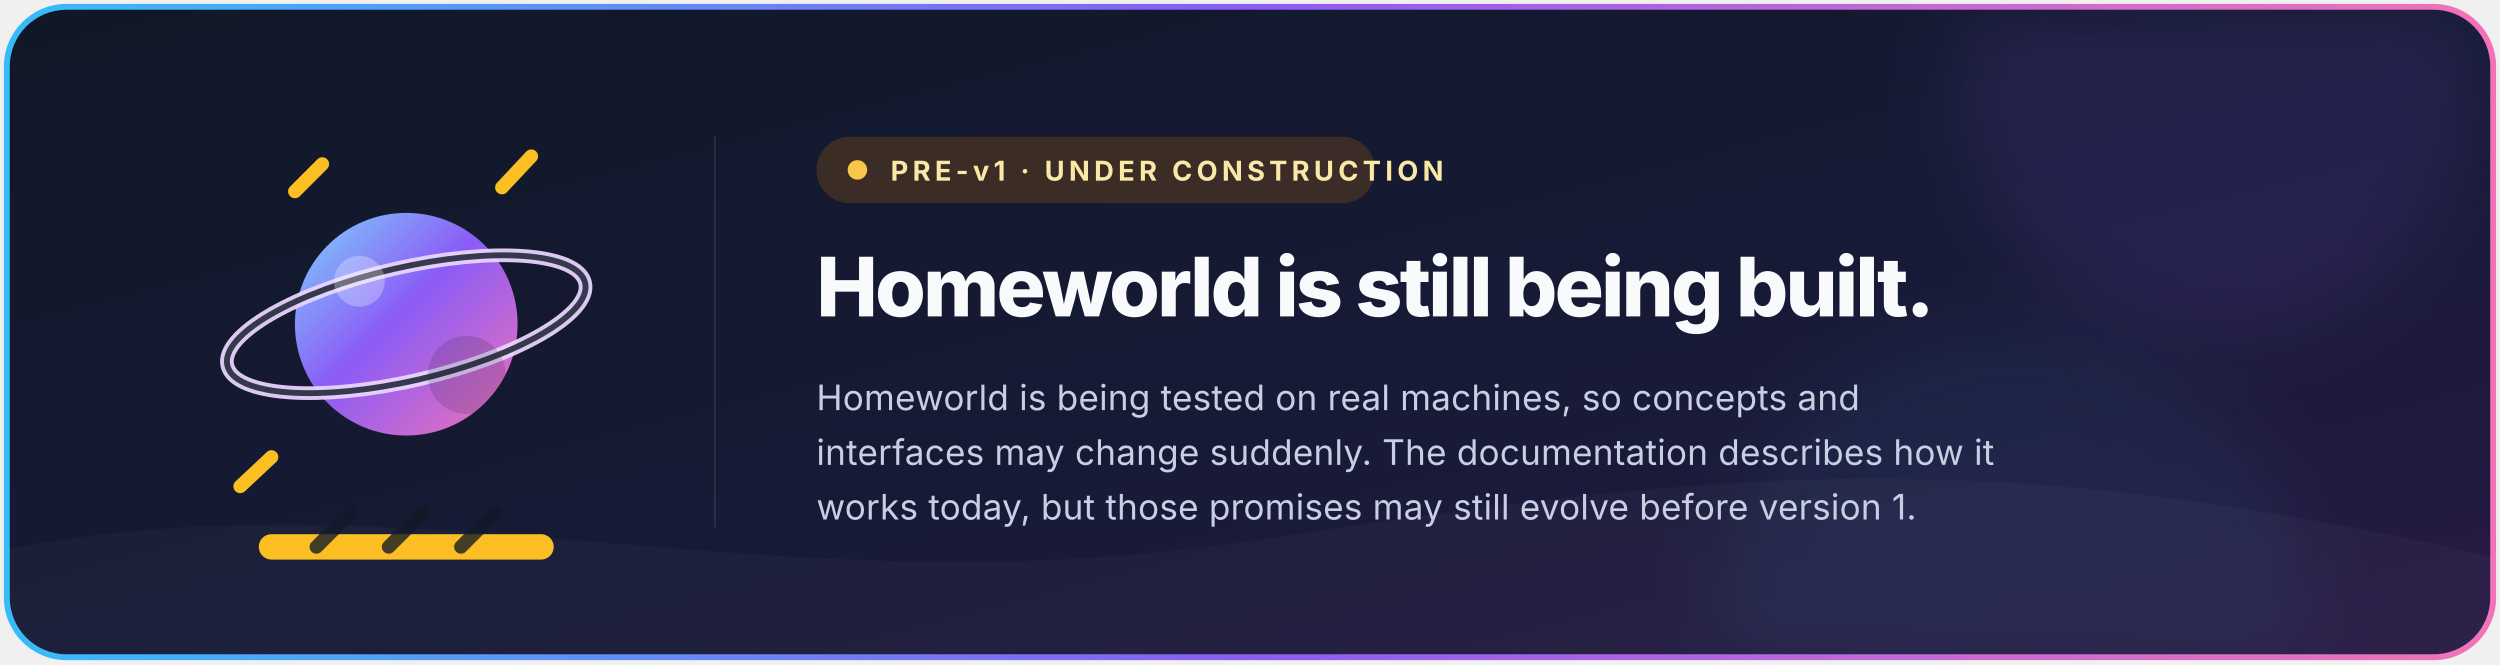
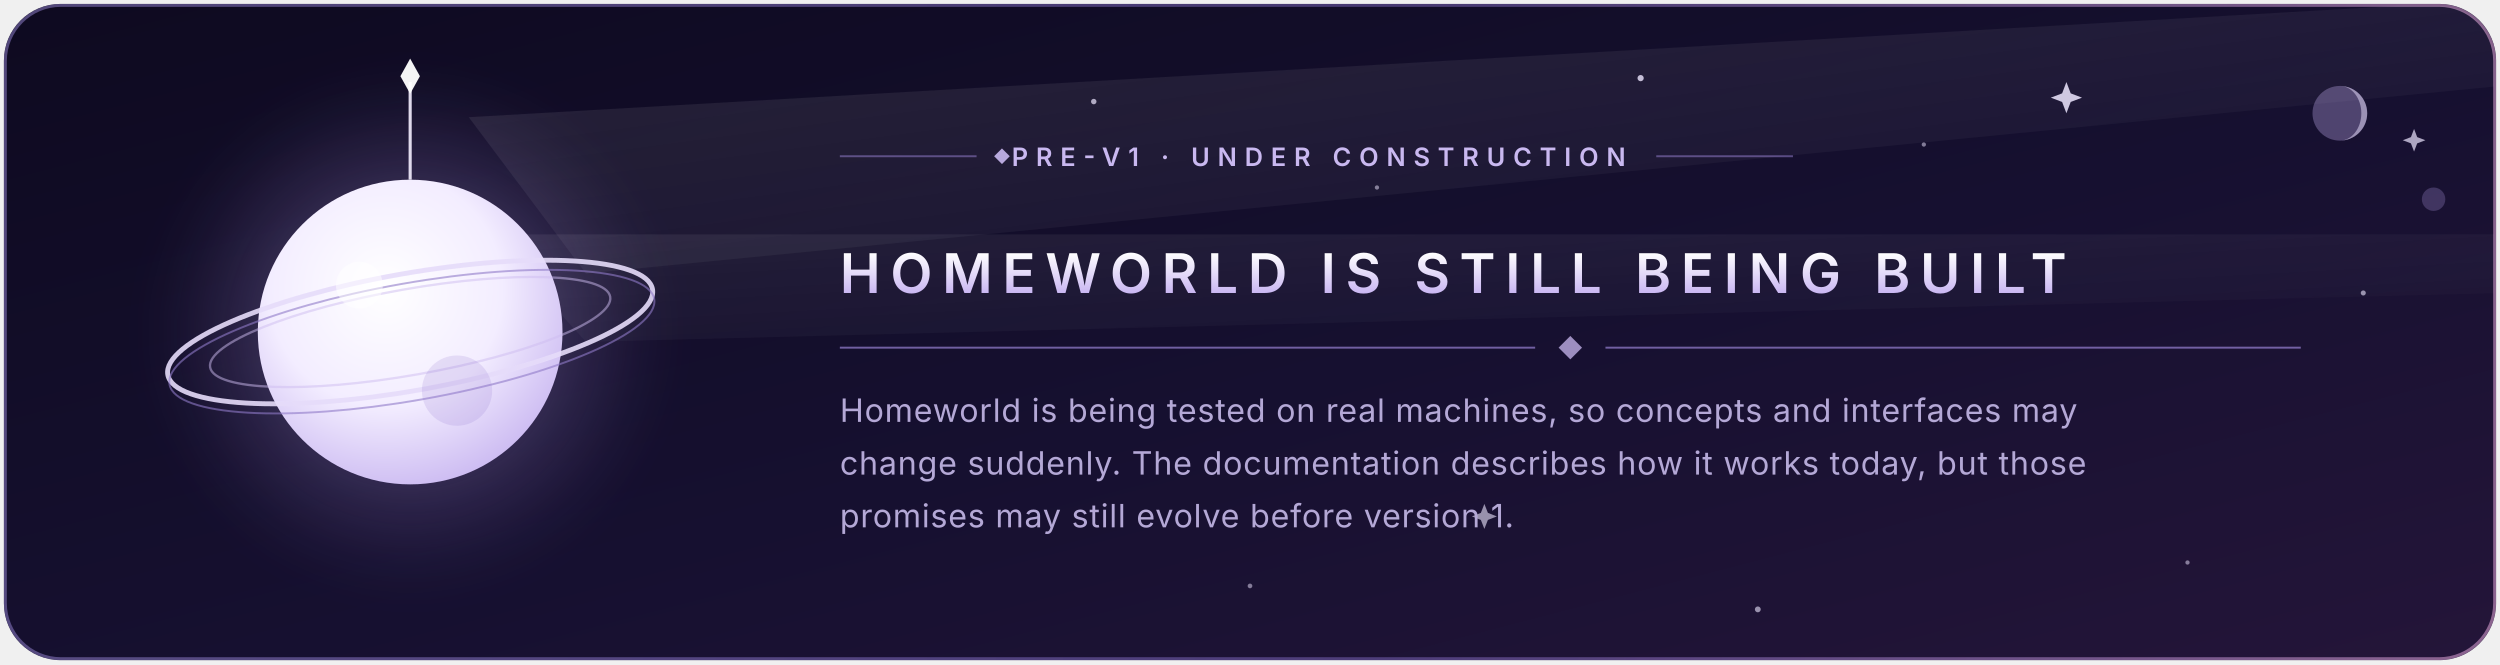
<svg xmlns="http://www.w3.org/2000/svg" viewBox="0 0 1280 340" role="img" aria-labelledby="title desc">
  <defs>
-     <linearGradient id="frame" x1="0" y1="0" x2="1" y2="0">
-       <stop offset="0%" stop-color="#35BDF8" />
-       <stop offset="50%" stop-color="#8B5CF6" />
-       <stop offset="100%" stop-color="#F472B6" />
+     <linearGradient id="panel" x1="0" y1="0" x2="1" y2="1">
+       <stop offset="0%" stop-color="#0E0A20" />
+       <stop offset="55%" stop-color="#161030" />
+       <stop offset="100%" stop-color="#241539" />
    </linearGradient>
-     <linearGradient id="panel" x1="0" y1="0" x2="1" y2="1">
-       <stop offset="0%" stop-color="#101827" />
-       <stop offset="58%" stop-color="#171A36" />
-       <stop offset="100%" stop-color="#281A45" />
+     <linearGradient id="frameStroke" x1="0" y1="0" x2="1" y2="0">
+       <stop offset="0%" stop-color="#8B7BC4" stop-opacity="0.55" />
+       <stop offset="55%" stop-color="#A78BFA" stop-opacity="0.35" />
+       <stop offset="100%" stop-color="#E3A6D8" stop-opacity="0.55" />
    </linearGradient>
-     <linearGradient id="planet" x1="0" y1="0" x2="1" y2="1">
-       <stop offset="0%" stop-color="#7DD3FC" />
-       <stop offset="46%" stop-color="#8B5CF6" />
-       <stop offset="100%" stop-color="#F472B6" />
+     <radialGradient id="sphere" cx="0.42" cy="0.36" r="0.85">
+       <stop offset="0%" stop-color="#FFFFFF" />
+       <stop offset="45%" stop-color="#F3EDFF" />
+       <stop offset="78%" stop-color="#CDBCF2" />
+       <stop offset="100%" stop-color="#A48DDE" />
+     </radialGradient>
+     <radialGradient id="sphereGlow" cx="0.5" cy="0.5" r="0.5">
+       <stop offset="0%" stop-color="#E9DFFF" stop-opacity="0.55" />
+       <stop offset="60%" stop-color="#B79DEF" stop-opacity="0.18" />
+       <stop offset="100%" stop-color="#B79DEF" stop-opacity="0" />
+     </radialGradient>
+     <linearGradient id="headline" x1="0" y1="0" x2="0" y2="1">
+       <stop offset="0%" stop-color="#FFFFFF" />
+       <stop offset="100%" stop-color="#C9B6F2" />
    </linearGradient>
-     <filter id="glow" x="-50%" y="-50%" width="200%" height="200%">
-       <feGaussianBlur stdDeviation="20" />
+     <linearGradient id="ray" x1="0" y1="0" x2="1" y2="1">
+       <stop offset="0%" stop-color="#FFFFFF" stop-opacity="0.10" />
+       <stop offset="100%" stop-color="#FFFFFF" stop-opacity="0" />
+     </linearGradient>
+     <filter id="soft" x="-60%" y="-60%" width="220%" height="220%">
+       <feGaussianBlur stdDeviation="14" />
    </filter>
    <clipPath id="clip">
-       <rect x="4" y="4" width="1272" height="332" rx="30" />
+       <rect x="3" y="3" width="1274" height="334" rx="28" />
    </clipPath>
  </defs>
-   <rect x="2" y="2" width="1276" height="336" rx="32" fill="url(#frame)" />
-   <rect x="5" y="5" width="1270" height="330" rx="29" fill="url(#panel)" />
+   <rect x="2" y="2" width="1276" height="336" rx="29" fill="url(#panel)" />
+   <rect x="2.75" y="2.75" width="1274.5" height="334.5" rx="28.5" fill="none" stroke="url(#frameStroke)" stroke-width="1.5" />
  <g clip-path="url(#clip)">
-     <circle cx="1135" cy="40" r="132" fill="#8B5CF6" opacity="0.12" filter="url(#glow)" />
-     <circle cx="1030" cy="320" r="150" fill="#38BDF8" opacity="0.07" filter="url(#glow)" />
-     <path d="M0 282 C210 240, 394 314, 640 277 S1015 226, 1280 286 L1280 340 L0 340 Z" fill="#FFFFFF" opacity="0.028" />
-     <g transform="translate(96 62)">
-       <circle cx="112" cy="104" r="57" fill="url(#planet)" />
-       <ellipse cx="112" cy="104" rx="94" ry="29" fill="none" stroke="#E9D5FF" stroke-width="7" opacity="0.94" transform="rotate(-13 112 104)" />
-       <ellipse cx="112" cy="104" rx="94" ry="29" fill="none" stroke="#111827" stroke-width="3" opacity="0.82" transform="rotate(-13 112 104)" />
-       <circle cx="88" cy="82" r="13" fill="#FFFFFF" opacity="0.28" />
-       <circle cx="143" cy="130" r="20" fill="#111827" opacity="0.16" />
-       <path d="M55 36 L69 22 M161 34 L176 18 M43 172 L27 187" stroke="#FBBF24" stroke-width="7" stroke-linecap="round" />
-       <path d="M43 218 H181" stroke="#FBBF24" stroke-width="13" stroke-linecap="round" />
-       <path d="M66 218 L84 200 M103 218 L121 200 M140 218 L158 200" stroke="#111827" stroke-width="7" stroke-linecap="round" opacity="0.78" />
+     <polygon points="240,60 1280,0 1280,44 300,140" fill="url(#ray)" />
+     <polygon points="250,120 1280,120 1280,150 300,175" fill="url(#ray)" opacity="0.7" />
+     <g fill="#EDE6FF">
+       <circle cx="560" cy="52" r="1.4" opacity="0.7" />
+       <circle cx="705" cy="96" r="1.1" opacity="0.5" />
+       <circle cx="840" cy="40" r="1.6" opacity="0.8" />
+       <circle cx="985" cy="74" r="1.1" opacity="0.5" />
+       <circle cx="1210" cy="150" r="1.3" opacity="0.6" />
+       <circle cx="640" cy="300" r="1.2" opacity="0.5" />
+       <circle cx="900" cy="312" r="1.5" opacity="0.6" />
+       <circle cx="1120" cy="288" r="1.1" opacity="0.5" />
+       <path d="M1058 42 l2.2 5.8 5.8 2.2 -5.8 2.2 -2.2 5.8 -2.2 -5.8 -5.8 -2.2 5.8 -2.2 Z" opacity="0.85" />
+       <path d="M760 258 l1.8 4.6 4.6 1.8 -4.6 1.8 -1.8 4.6 -1.8 -4.6 -4.6 -1.8 4.6 -1.8 Z" opacity="0.6" />
+       <path d="M1236 66 l1.6 4.2 4.2 1.6 -4.2 1.6 -1.6 4.2 -1.6 -4.2 -4.2 -1.6 4.2 -1.6 Z" opacity="0.7" />
    </g>
-     <line x1="366" y1="70" x2="366" y2="270" stroke="#FFFFFF" stroke-width="1" opacity="0.09" />
-     <g transform="translate(418 70)">
-       <rect x="0" y="0" width="286" height="34" rx="17" fill="#5B3A1F" opacity="0.56" />
-       <circle cx="21" cy="17" r="5" fill="#F8C64B" />
-       <text x="38" y="22.5" fill="#F9E8A6" font-family="ui-sans-serif, system-ui, -apple-system, BlinkMacSystemFont, 'Segoe UI', sans-serif" font-size="14" font-weight="700" letter-spacing="2.2">PRE-v1 · UNDER CONSTRUCTION</text>
-       <text x="0" y="92" fill="#F8FAFC" font-family="ui-sans-serif, system-ui, -apple-system, BlinkMacSystemFont, 'Segoe UI', sans-serif" font-size="42" font-weight="800" letter-spacing="-1.4">Homeworld is still being built.</text>
-       <text x="0" y="140" fill="#C7D0E2" font-family="ui-sans-serif, system-ui, -apple-system, BlinkMacSystemFont, 'Segoe UI', sans-serif" font-size="18" font-weight="400" letter-spacing="0.1">
-         <tspan x="0" dy="0">Homeworld is being tested on real machines, so concepts and</tspan>
-         <tspan x="0" dy="28">interfaces may change suddenly. The documentation describes how it</tspan>
-         <tspan x="0" dy="28">works today, but those promises may still evolve before version 1.</tspan>
+     <circle cx="1198" cy="58" r="14" fill="#B9A6E4" opacity="0.35" />
+     <path d="M1198 44 a14 14 0 0 1 0 28 a11 14 0 0 0 0 -28 Z" fill="#E7DDFB" opacity="0.5" />
+     <circle cx="1246" cy="102" r="6" fill="#9F8BD0" opacity="0.3" />
+     <g transform="translate(210 170)">
+       <circle r="128" fill="url(#sphereGlow)" filter="url(#soft)" />
+       <circle r="78" fill="url(#sphere)" />
+       <ellipse rx="126" ry="30" fill="none" stroke="#E6DCFA" stroke-width="2.5" opacity="0.9" transform="rotate(-10)" />
+       <ellipse rx="126" ry="30" fill="none" stroke="#8F7AC8" stroke-width="1" opacity="0.6" transform="rotate(-10) translate(0 5)" />
+       <ellipse rx="104" ry="22" fill="none" stroke="#CDBCF0" stroke-width="1.2" opacity="0.5" transform="rotate(-10)" />
+       <path d="M0 -78 L0 -128" stroke="#F4EEFF" stroke-width="1.6" opacity="0.9" />
+       <path d="M0 -140 l5 9 -5 9 -5 -9 Z" fill="#FFFFFF" opacity="0.95" />
+       <circle cx="-26" cy="-24" r="12" fill="#FFFFFF" opacity="0.5" />
+       <circle cx="24" cy="30" r="18" fill="#8F76CE" opacity="0.18" />
+     </g>
+     <g transform="translate(430 0)" font-family="ui-sans-serif, system-ui, -apple-system, BlinkMacSystemFont, 'Segoe UI', sans-serif">
+       <g fill="#C9B8F0">
+         <line x1="0" y1="80" x2="70" y2="80" stroke="#8F7AC8" stroke-width="1" opacity="0.55" />
+         <text x="88" y="85" font-size="13" font-weight="600" letter-spacing="4">PRE-V1  ·  UNDER CONSTRUCTION</text>
+         <line x1="418" y1="80" x2="488" y2="80" stroke="#8F7AC8" stroke-width="1" opacity="0.55" />
+         <path d="M79 80 l4 -4 4 4 -4 4 Z" opacity="0.9" />
+       </g>
+       <text x="0" y="150" font-size="28" font-weight="600" letter-spacing="5" fill="url(#headline)">HOMEWORLD IS STILL BEING BUILT</text>
+       <g opacity="0.75">
+         <line x1="0" y1="178" x2="356" y2="178" stroke="#8F7AC8" stroke-width="1" />
+         <path d="M368 178 l6 -6 6 6 -6 6 Z" fill="#C9B8F0" />
+         <line x1="392" y1="178" x2="748" y2="178" stroke="#8F7AC8" stroke-width="1" />
+       </g>
+       <text x="0" y="216" font-size="16.5" font-weight="400" letter-spacing="0.4" fill="#B4A8D6">
+         <tspan x="0" dy="0">Homeworld is being tested on real machines, so concepts and interfaces may</tspan>
+         <tspan x="0" dy="27">change suddenly. The documentation describes how it works today, but those</tspan>
+         <tspan x="0" dy="27">promises may still evolve before version 1.</tspan>
      </text>
    </g>
  </g>
</svg>
